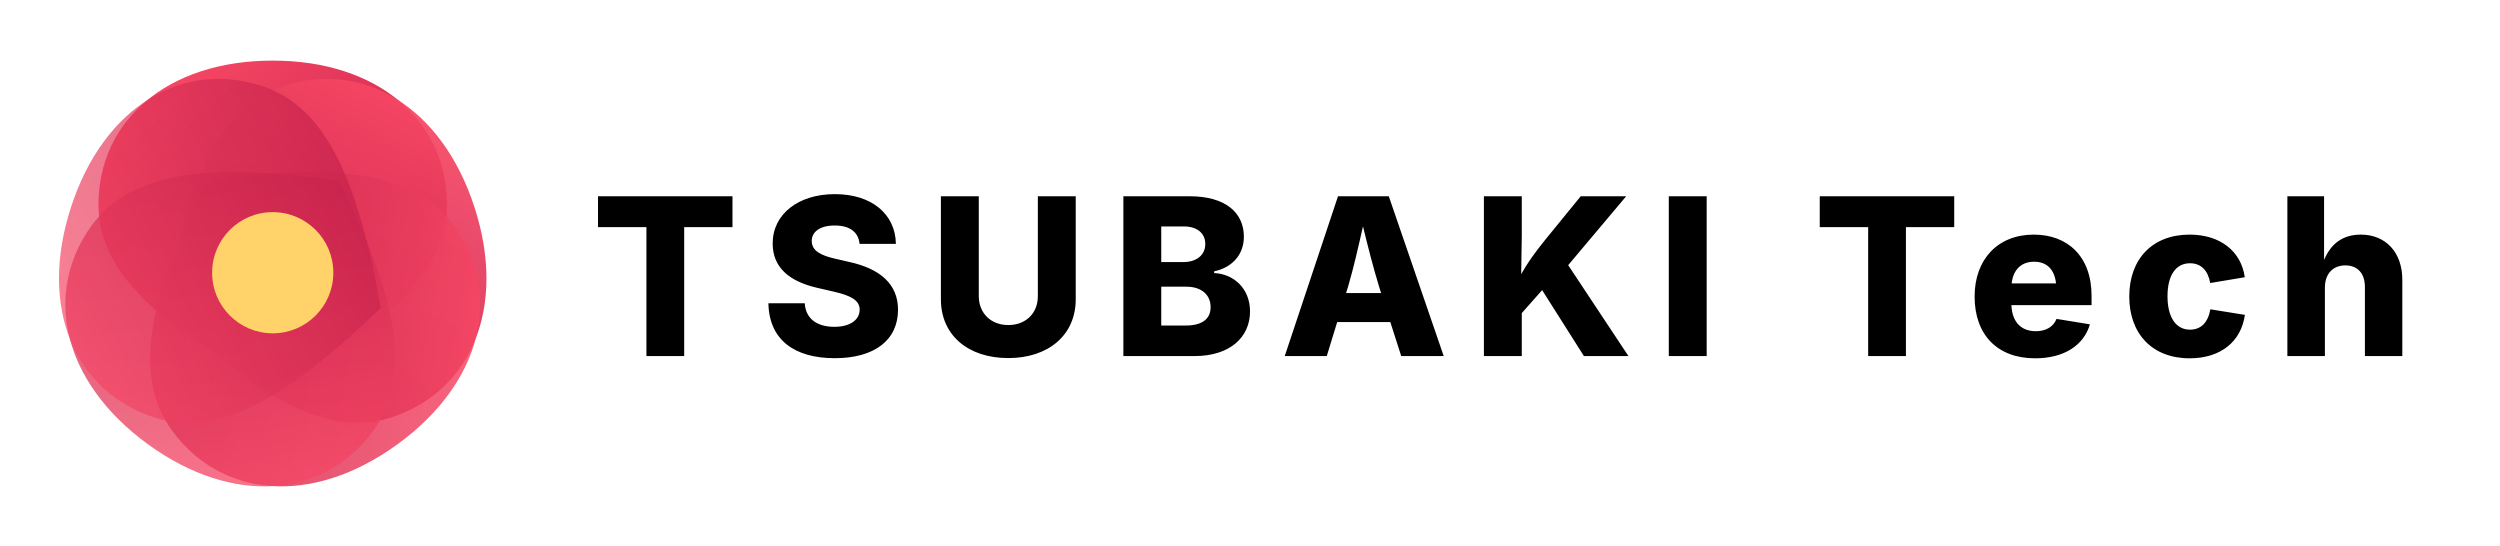
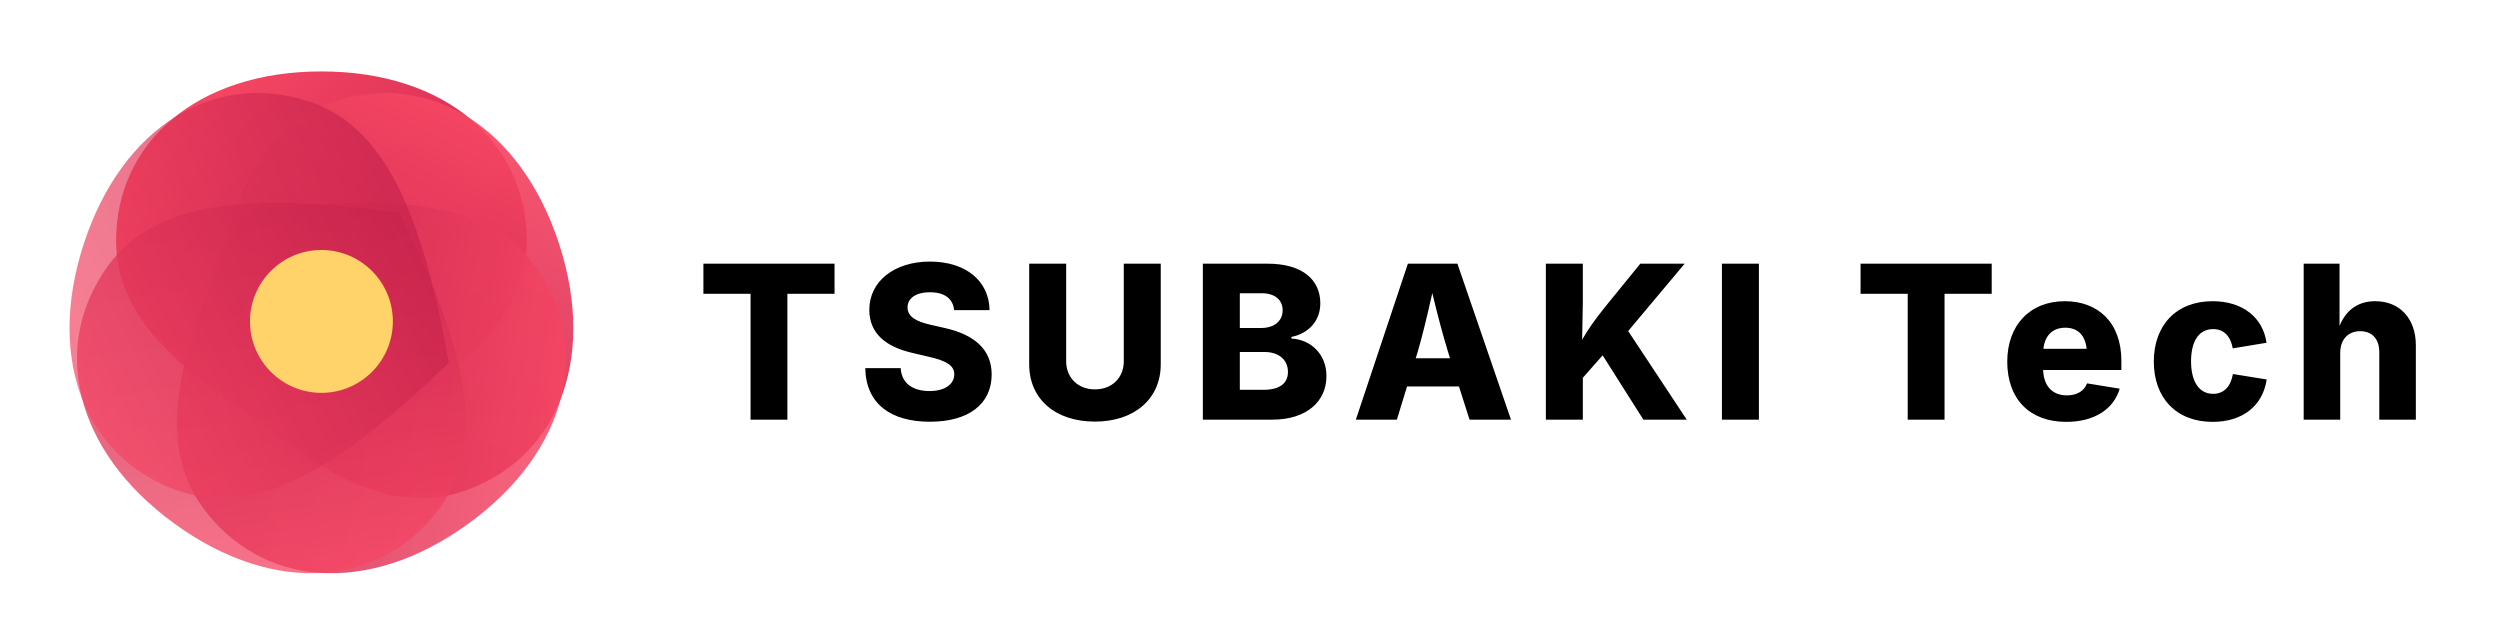
- <svg xmlns="http://www.w3.org/2000/svg" viewBox="0 0 330 72" role="img" aria-labelledby="title desc">
+ <svg xmlns="http://www.w3.org/2000/svg" viewBox="0 0 280 72" role="img" aria-labelledby="title desc">
  <defs>
    <linearGradient id="g" x1="0" y1="0" x2="1" y2="1">
      <stop offset="0" stop-color="#ff4d68" />
      <stop offset="1" stop-color="#b81745" />
    </linearGradient>
  </defs>
  <g transform="translate(36 36)">
    <path d="M0-28C14-28 23-20 23-9C23 0 15 7 0 15C-15 7-23 0-23-9C-23-20-14-28 0-28Z" fill="url(#g)" transform="rotate(0)" />
    <path d="M0-28C14-28 23-20 23-9C23 0 15 7 0 15C-15 7-23 0-23-9C-23-20-14-28 0-28Z" fill="url(#g)" opacity=".92" transform="rotate(72)" />
    <path d="M0-28C14-28 23-20 23-9C23 0 15 7 0 15C-15 7-23 0-23-9C-23-20-14-28 0-28Z" fill="url(#g)" opacity=".84" transform="rotate(144)" />
    <path d="M0-28C14-28 23-20 23-9C23 0 15 7 0 15C-15 7-23 0-23-9C-23-20-14-28 0-28Z" fill="url(#g)" opacity=".76" transform="rotate(216)" />
    <path d="M0-28C14-28 23-20 23-9C23 0 15 7 0 15C-15 7-23 0-23-9C-23-20-14-28 0-28Z" fill="url(#g)" opacity=".68" transform="rotate(288)" />
    <circle r="8" fill="#ffd369" />
  </g>
-   <text x="78" y="47" font-family="Inter, ui-sans-serif, system-ui, sans-serif" font-size="29" font-weight="800" letter-spacing="3" fill="currentColor">TSUBAKI Tech</text>
+   <text x="78" y="47" font-family="Inter, ui-sans-serif, system-ui, sans-serif" font-size="24" font-weight="800" letter-spacing="2" fill="currentColor">TSUBAKI Tech</text>
</svg>
